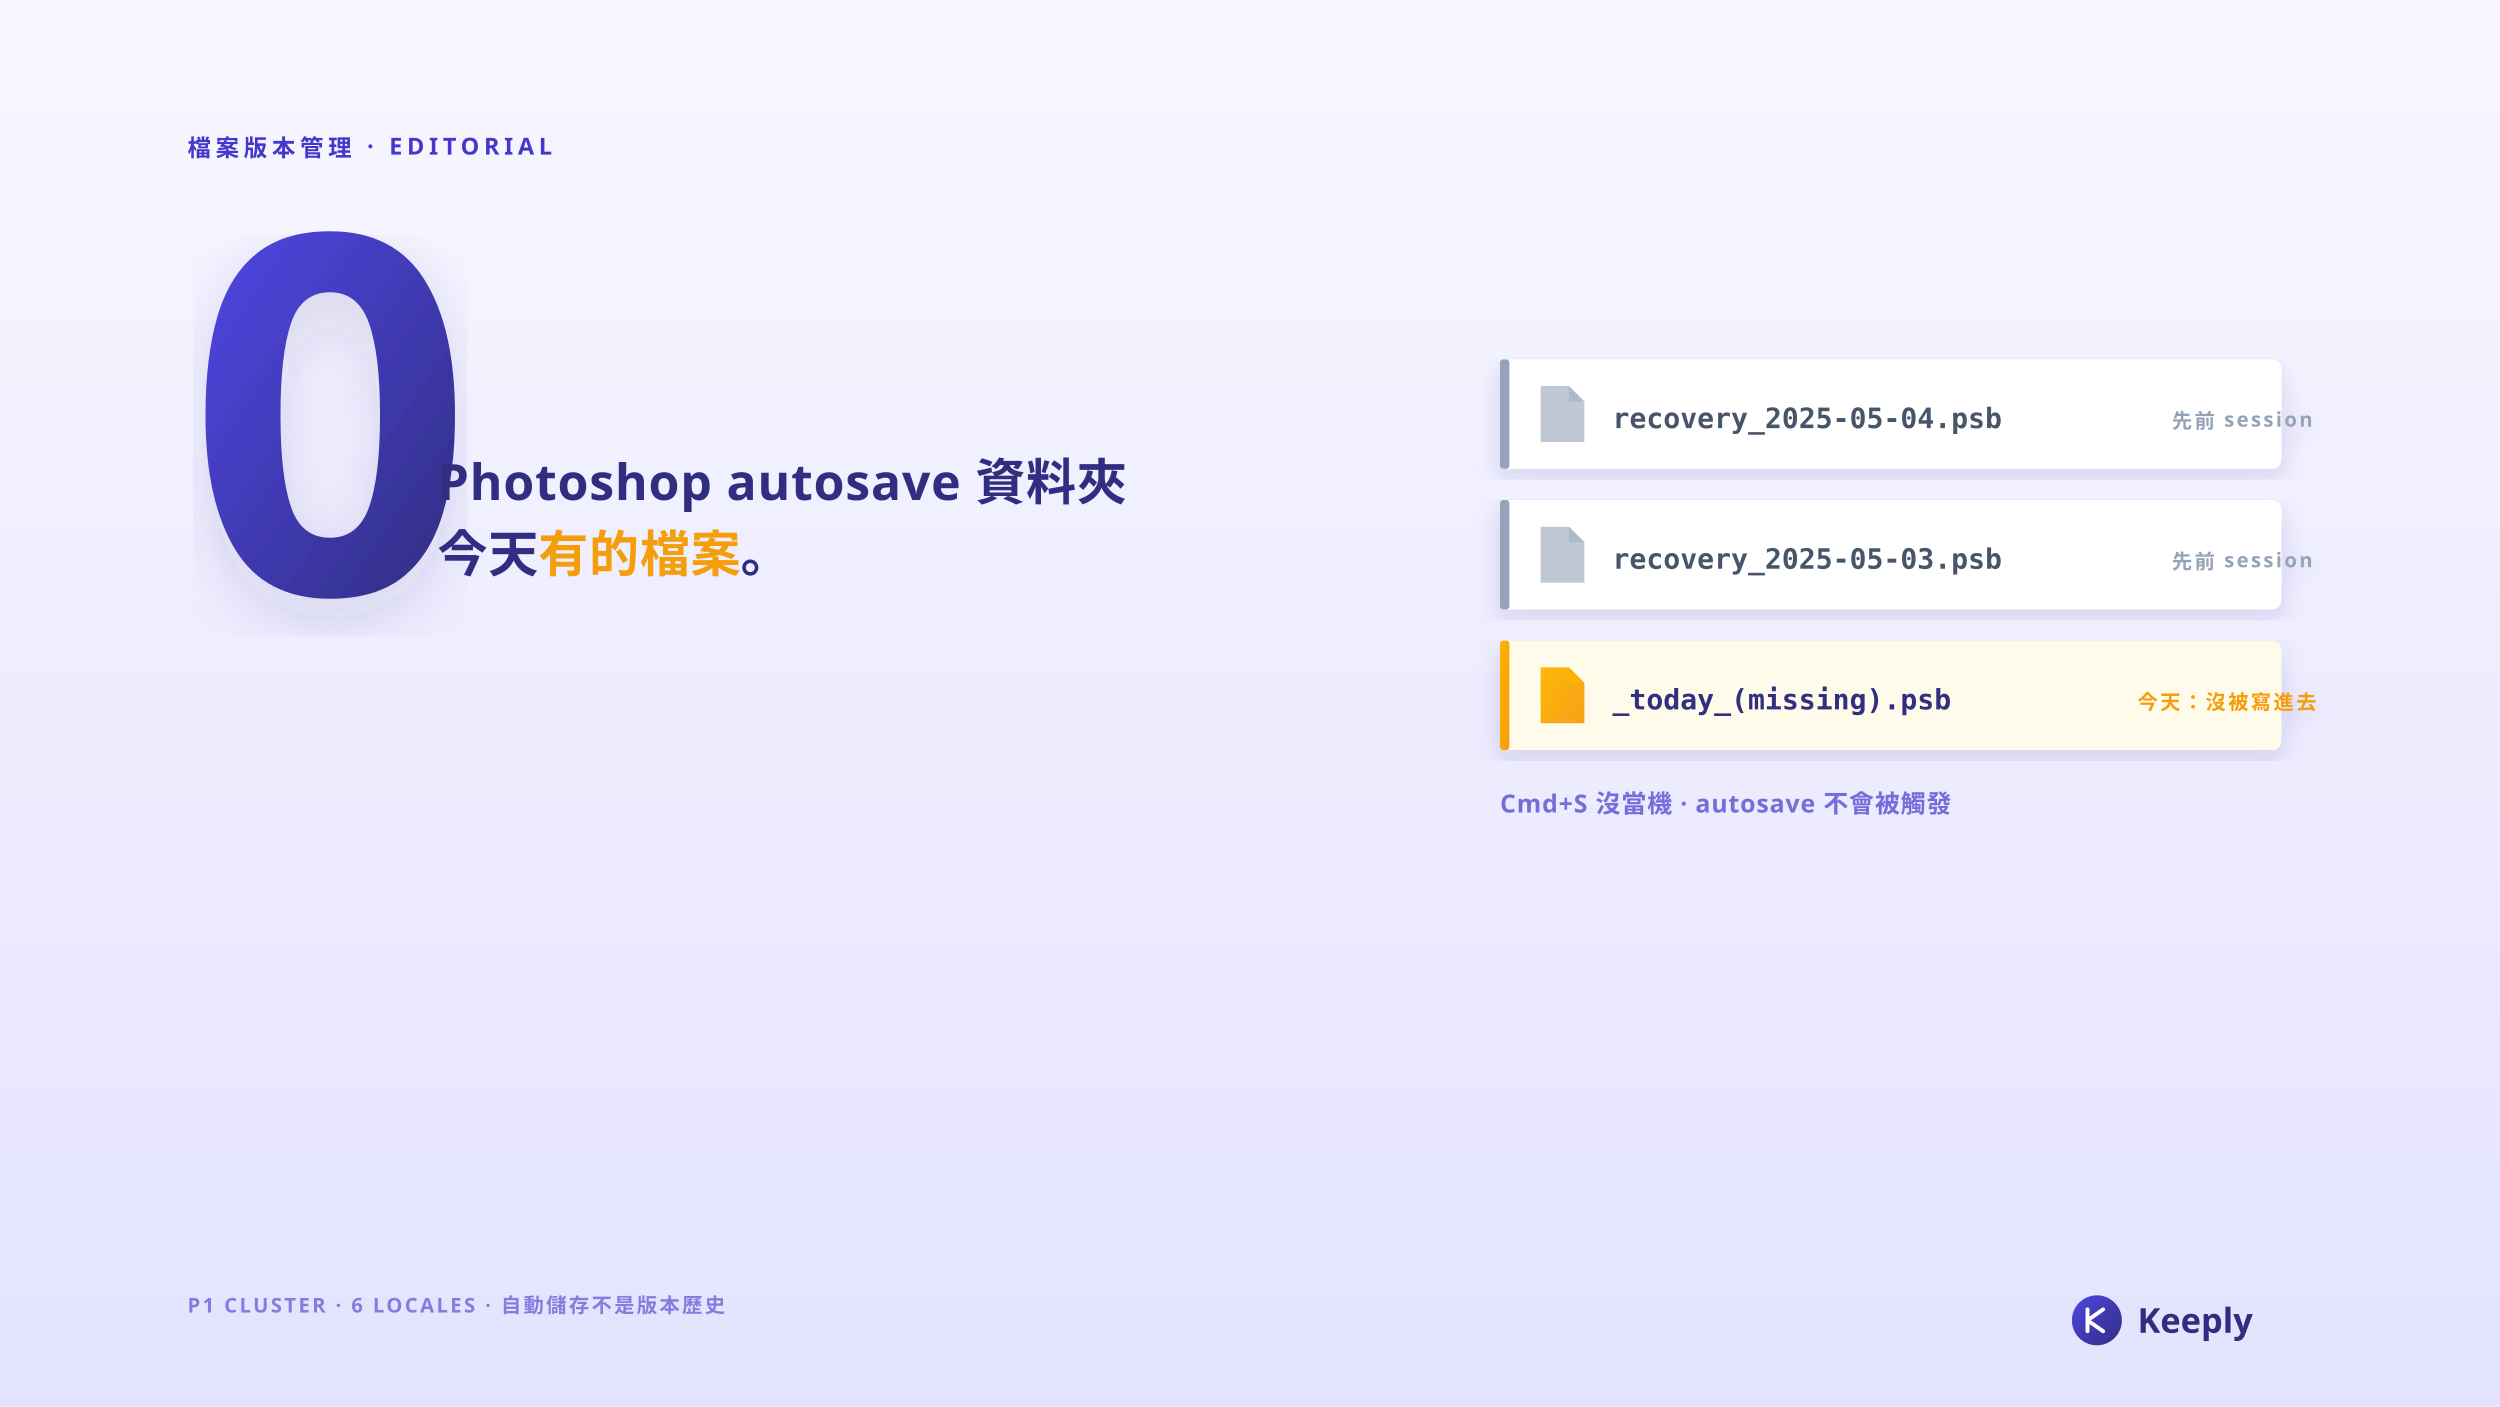
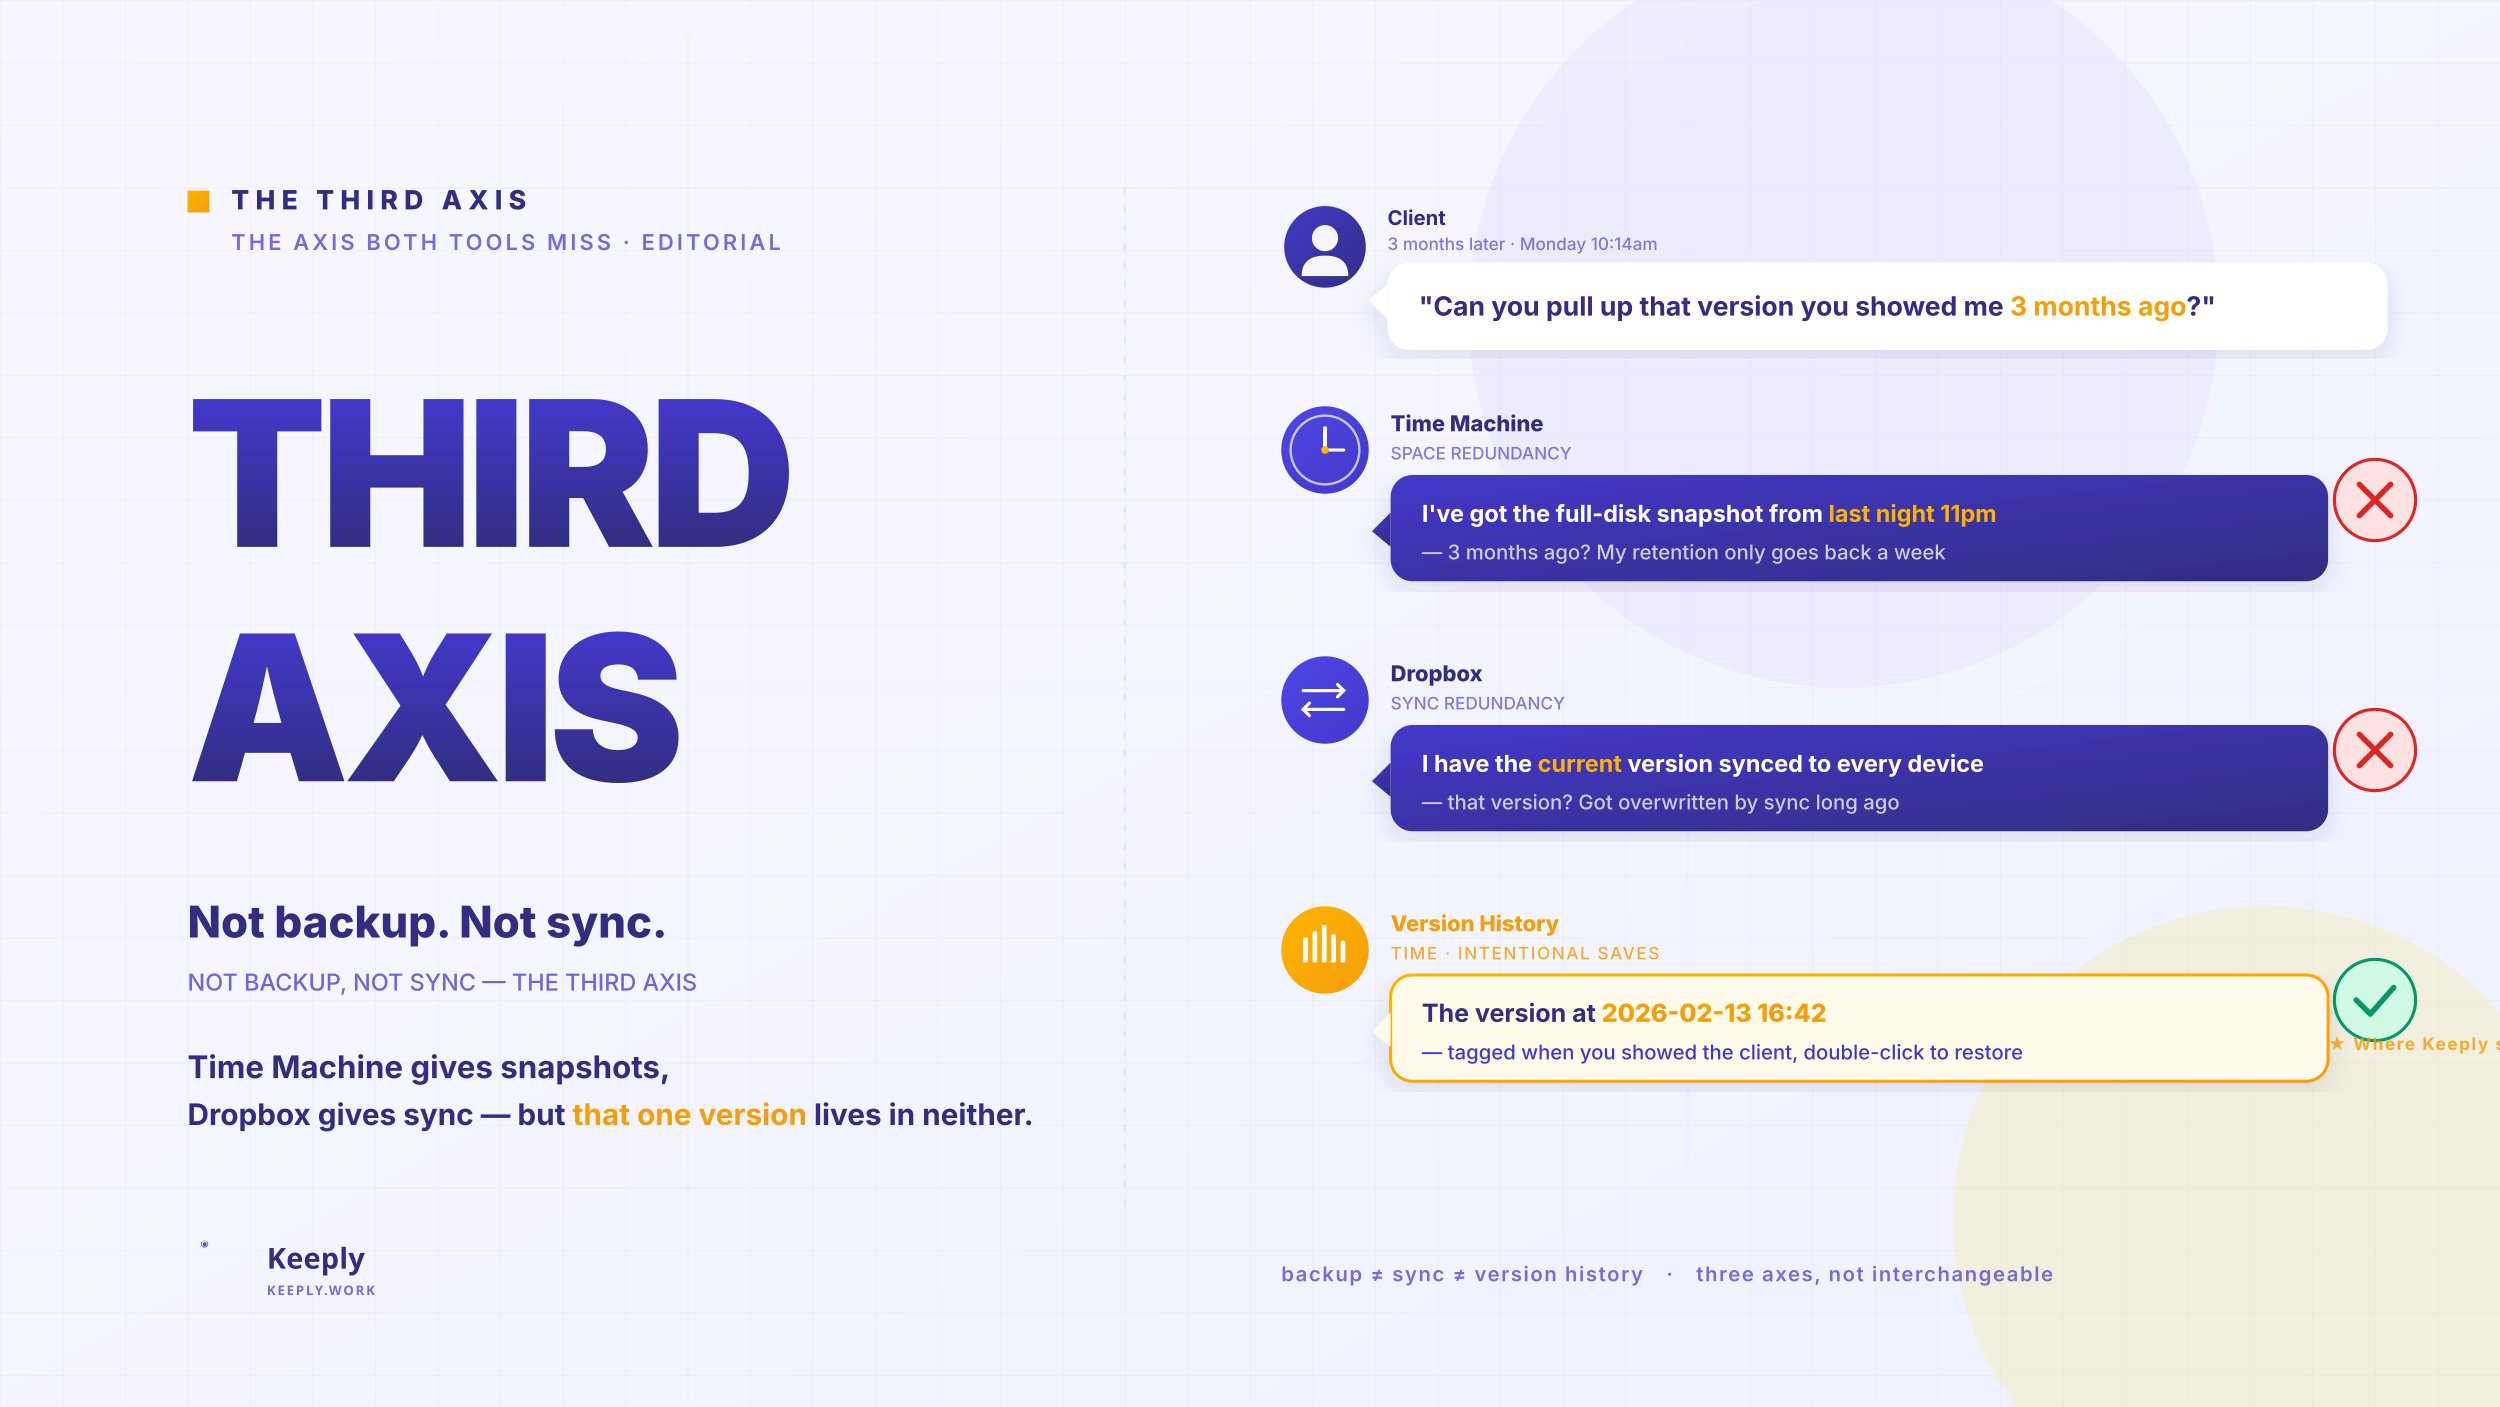
- <svg xmlns="http://www.w3.org/2000/svg" viewBox="0 0 1600 900" fill="none" font-family="'Noto Sans TC','PingFang TC','Microsoft JhengHei',system-ui,sans-serif">
+ <svg xmlns="http://www.w3.org/2000/svg" viewBox="0 0 1600 900" fill="none" font-family="'Inter','SF Pro Display',-apple-system,system-ui,sans-serif">
  <defs>
    <linearGradient id="grad-indigo" x1="0" y1="0" x2="1" y2="1">
      <stop offset="0" stop-color="#4F46E5" />
+       <stop offset="1" stop-color="#4338CA" />
+     </linearGradient>
+     <linearGradient id="grad-indigo-deep" x1="0" y1="0" x2="1" y2="1">
+       <stop offset="0" stop-color="#4338CA" />
      <stop offset="1" stop-color="#312E81" />
    </linearGradient>
    <linearGradient id="grad-amber" x1="0" y1="0" x2="1" y2="1">
      <stop offset="0" stop-color="#FFB300" />
      <stop offset="1" stop-color="#F59E0B" />
    </linearGradient>
-     <linearGradient id="grad-paper" x1="0" y1="0" x2="0" y2="1">
+     <linearGradient id="grad-paper" x1="0" y1="0" x2="1" y2="1">
      <stop offset="0" stop-color="#F8F7FF" />
-       <stop offset="1" stop-color="#E4E3FF" />
+       <stop offset="1" stop-color="#EEF2FF" />
    </linearGradient>
-     <symbol id="doc-icon-amber" viewBox="0 0 32 36">
-       <path d="M2 0 L20 0 L30 10 L30 36 L2 36 Z" fill="url(#grad-amber)" opacity="0.95" />
-       <path d="M20 0 L30 10 L20 10 Z" fill="#FFB300" opacity="0.7" />
-     </symbol>
-     <symbol id="doc-icon-gray" viewBox="0 0 32 36">
-       <path d="M2 0 L20 0 L30 10 L30 36 L2 36 Z" fill="#94A3B8" opacity="0.6" />
-       <path d="M20 0 L30 10 L20 10 Z" fill="#94A3B8" opacity="0.4" />
-     </symbol>
-     <symbol id="keeply-lockup" viewBox="0 0 200 50">
-       <circle cx="22" cy="25" r="16" fill="url(#grad-indigo)" />
-       <path d="M16 18 L16 32 M16 25 L26 18 M16 25 L26 32" stroke="white" stroke-width="2.5" fill="none" stroke-linecap="round" />
-       <text x="48" y="33" font-size="22" font-weight="800" fill="#312E81">Keeply</text>
-     </symbol>
+     <linearGradient id="grad-number" x1="0" y1="0" x2="0" y2="1">
+       <stop offset="0" stop-color="#4338CA" />
+       <stop offset="1" stop-color="#312E81" />
+     </linearGradient>
+     <pattern id="pat-grid" x="0" y="0" width="40" height="40" patternUnits="userSpaceOnUse">
+       <path d="M 40 0 L 0 0 0 40" fill="none" stroke="#4338CA" stroke-width="1" opacity="0.05" />
+     </pattern>
    <filter id="soft-shadow" x="-10%" y="-10%" width="120%" height="120%">
-       <feDropShadow dx="0" dy="6" stdDeviation="8" flood-color="#312E81" flood-opacity="0.15" />
-     </filter>
-     <filter id="hero-shadow" x="-5%" y="-5%" width="110%" height="115%">
-       <feDropShadow dx="0" dy="14" stdDeviation="20" flood-color="#312E81" flood-opacity="0.15" />
+       <feDropShadow dx="0" dy="6" stdDeviation="8" flood-color="#312E81" flood-opacity="0.12" />
    </filter>
  </defs>
+   <symbol id="keeply-mark" viewBox="0 0 512 512">
+     <path d="M396 129C429 159 448 200 448 255C448 363 360 451 252 451C145 451 58 368 56 263C55 206 75 158 111 123" stroke="url(#grad-indigo)" stroke-width="44" stroke-linecap="round" fill="none" />
+     <path d="M111 123C145 91 190 72 239 72C253 72 265 73 278 76" stroke="url(#grad-amber)" stroke-width="44" stroke-linecap="round" fill="none" />
+     <path d="M236 54L313 79L254 134L236 54Z" fill="url(#grad-amber)" />
+     <rect x="220" y="150" width="152" height="206" rx="32" fill="url(#grad-indigo-deep)" opacity="0.48" />
+     <rect x="192" y="167" width="152" height="206" rx="32" fill="url(#grad-indigo-deep)" opacity="0.72" />
+     <rect x="164" y="184" width="152" height="206" rx="32" fill="url(#grad-indigo)" />
+   </symbol>
+   <symbol id="keeply-lockup" viewBox="0 0 260 64">
+     <g transform="translate(0,4) scale(0.11)">
+       <use href="#keeply-mark" />
+     </g>
+     <text x="66" y="28" font-size="24" font-weight="800" fill="#312E81" font-family="system-ui,sans-serif" letter-spacing="0.2">Keeply</text>
+     <text x="66" y="50" font-size="11" font-weight="600" fill="#4338CA" opacity="0.72" font-family="system-ui,sans-serif" letter-spacing="1.5">KEEPLY.WORK</text>
+   </symbol>
+   <symbol id="avatar-client" viewBox="0 0 60 60">
+     <circle cx="30" cy="30" r="28" fill="url(#grad-indigo-deep)" />
+     <circle cx="30" cy="24" r="9" fill="#ffffff" opacity="0.95" />
+     <path d="M14 50 Q14 36 30 36 Q46 36 46 50 Z" fill="#ffffff" opacity="0.95" />
+   </symbol>
  <rect width="1600" height="900" fill="url(#grad-paper)" />
-   <g transform="translate(120, 100)">
-     <text x="0" y="0" font-size="15" font-weight="700" fill="#4338CA" letter-spacing="3">檔案版本管理 · EDITORIAL</text>
+   <rect width="1600" height="900" fill="url(#pat-grid)" />
+   <circle cx="1450" cy="780" r="200" fill="#FDE68A" opacity="0.28" />
+   <circle cx="1180" cy="200" r="240" fill="#DDD6FE" opacity="0.30" />
+   <line x1="720" y1="120" x2="720" y2="780" stroke="#C7D2FE" stroke-width="1" opacity="0.55" stroke-dasharray="4 8" />
+   <g transform="translate(120, 120)">
+     <rect x="0" y="2" width="14" height="14" fill="url(#grad-amber)" />
+     <text x="28" y="14" font-size="17" font-weight="800" fill="#312E81" letter-spacing="4">THE THIRD AXIS</text>
+     <text x="28" y="40" font-size="14" font-weight="600" fill="#4338CA" opacity="0.72" letter-spacing="2">THE AXIS BOTH TOOLS MISS · EDITORIAL</text>
  </g>
-   <g transform="translate(120, 380)" filter="url(#hero-shadow)">
-     <text x="0" y="0" font-size="320" font-weight="900" fill="url(#grad-indigo)" letter-spacing="-12">0</text>
+   <g transform="translate(120, 230)">
+     <text x="0" y="120" font-size="130" font-weight="900" fill="url(#grad-number)" letter-spacing="-4">THIRD</text>
+     <text x="0" y="270" font-size="130" font-weight="900" fill="url(#grad-number)" letter-spacing="-4">AXIS</text>
+     <path d="M0 300 L470 300" stroke="url(#grad-amber)" stroke-width="6" stroke-linecap="round" />
  </g>
-   <g transform="translate(280, 320)">
-     <text x="0" y="0" font-size="32" font-weight="800" fill="#312E81" letter-spacing="0.5">Photoshop autosave 資料夾</text>
-     <text x="0" y="46" font-size="32" font-weight="800" fill="#312E81" letter-spacing="0.5">今天<tspan fill="#F59E0B">有的檔案</tspan>。</text>
+   <g transform="translate(120, 600)">
+     <text x="0" y="0" font-size="28" font-weight="800" fill="#312E81">Not backup. Not sync.</text>
+     <text x="0" y="34" font-size="15" font-weight="500" fill="#4338CA" opacity="0.75">NOT BACKUP, NOT SYNC — THE THIRD AXIS</text>
  </g>
-   <g transform="translate(960, 230)">
-     <g transform="translate(0, 0)" filter="url(#soft-shadow)">
-       <rect width="500" height="70" fill="#FFFFFF" rx="6" />
-       <rect x="0" y="0" width="6" height="70" fill="#94A3B8" rx="2" />
-       <use href="#doc-icon-gray" x="24" y="17" width="32" height="36" />
-       <text x="72" y="44" font-size="18" font-weight="700" fill="#475569" font-family="'JetBrains Mono','Fira Code',ui-monospace,monospace">recovery_2025-05-04.psb</text>
-       <text x="430" y="44" font-size="13" font-weight="700" fill="#94A3B8" letter-spacing="1.5">先前 session</text>
-     </g>
-     <g transform="translate(0, 90)" filter="url(#soft-shadow)">
-       <rect width="500" height="70" fill="#FFFFFF" rx="6" />
-       <rect x="0" y="0" width="6" height="70" fill="#94A3B8" rx="2" />
-       <use href="#doc-icon-gray" x="24" y="17" width="32" height="36" />
-       <text x="72" y="44" font-size="18" font-weight="700" fill="#475569" font-family="'JetBrains Mono','Fira Code',ui-monospace,monospace">recovery_2025-05-03.psb</text>
-       <text x="430" y="44" font-size="13" font-weight="700" fill="#94A3B8" letter-spacing="1.5">先前 session</text>
-     </g>
-     <g transform="translate(0, 180)" filter="url(#soft-shadow)">
-       <rect width="500" height="70" fill="#FFFBEB" rx="6" />
-       <rect x="0" y="0" width="6" height="70" fill="url(#grad-amber)" rx="2" />
-       <use href="#doc-icon-amber" x="24" y="17" width="32" height="36" />
-       <text x="72" y="44" font-size="18" font-weight="700" fill="#312E81" font-family="'JetBrains Mono','Fira Code',ui-monospace,monospace">_today_(missing).psb</text>
-       <text x="408" y="44" font-size="13" font-weight="700" fill="#F59E0B" letter-spacing="1.5">今天：沒被寫進去</text>
-     </g>
-     <g transform="translate(0, 290)">
-       <text x="0" y="0" font-size="16" font-weight="600" fill="#4338CA" opacity="0.7" letter-spacing="0.5">Cmd+S 沒當機 · autosave 不會被觸發</text>
+   <g transform="translate(120, 690)">
+     <text x="0" y="0" font-size="20" font-weight="700" fill="#312E81">Time Machine gives snapshots,</text>
+     <text x="0" y="30" font-size="19" font-weight="700" fill="#312E81">Dropbox gives sync — but <tspan fill="#F59E0B">that one version</tspan> lives in neither.</text>
+   </g>
+   <use href="#keeply-lockup" x="120" y="790" width="200" height="50" />
+   <g transform="translate(820, 130)">
+     <use href="#avatar-client" x="0" y="0" width="56" height="56" />
+     <text x="68" y="14" font-size="13" font-weight="700" fill="#312E81">Client</text>
+     <text x="68" y="30" font-size="11" font-weight="500" fill="#4338CA" opacity="0.65">3 months later · Monday 10:14am</text>
+     <g transform="translate(68, 38)" filter="url(#soft-shadow)">
+       <rect x="0" y="0" width="640" height="56" rx="14" fill="#ffffff" />
+       <path d="M0 36 L-12 24 L0 14 Z" fill="#ffffff" />
+       <text x="20" y="34" font-size="17" font-weight="700" fill="#312E81">"Can you pull up that version you showed me <tspan fill="#F59E0B">3 months ago</tspan>?"</text>
    </g>
  </g>
-   <g transform="translate(1320, 820)">
-     <use href="#keeply-lockup" width="200" height="50" />
+   <g transform="translate(820, 260)">
+     <circle cx="28" cy="28" r="28" fill="url(#grad-indigo)" />
+     <circle cx="28" cy="28" r="22" fill="none" stroke="#ffffff" stroke-width="1.5" opacity="0.7" />
+     <line x1="28" y1="28" x2="28" y2="14" stroke="#ffffff" stroke-width="2.5" stroke-linecap="round" />
+     <line x1="28" y1="28" x2="40" y2="28" stroke="#ffffff" stroke-width="2" stroke-linecap="round" />
+     <circle cx="28" cy="28" r="2.5" fill="#FFB300" />
+     <text x="70" y="16" font-size="14" font-weight="800" fill="#312E81">Time Machine</text>
+     <text x="70" y="34" font-size="11" font-weight="500" fill="#4338CA" opacity="0.65">SPACE REDUNDANCY</text>
+     <g transform="translate(70, 44)" filter="url(#soft-shadow)">
+       <rect x="0" y="0" width="600" height="68" rx="14" fill="url(#grad-indigo-deep)" />
+       <path d="M0 24 L-12 36 L0 46 Z" fill="url(#grad-indigo-deep)" />
+       <text x="20" y="30" font-size="15" font-weight="700" fill="#ffffff">I've got the full-disk snapshot from <tspan fill="#FFB300">last night 11pm</tspan>
+       </text>
+       <text x="20" y="54" font-size="13" font-weight="500" fill="#ffffff" opacity="0.75">— 3 months ago? My retention only goes back a week</text>
+     </g>
+     <g transform="translate(700, 60)">
+       <circle cx="0" cy="0" r="26" fill="#FEE2E2" />
+       <circle cx="0" cy="0" r="26" fill="none" stroke="#DC2626" stroke-width="2" />
+       <path d="M-10 -10 L10 10 M10 -10 L-10 10" stroke="#DC2626" stroke-width="3.5" stroke-linecap="round" />
+     </g>
  </g>
-   <g transform="translate(120, 840)">
-     <text x="0" y="0" font-size="13" font-weight="600" fill="#4338CA" opacity="0.6" letter-spacing="1.5">P1 CLUSTER · 6 LOCALES · 自動儲存不是版本歷史</text>
+   <g transform="translate(820, 420)">
+     <circle cx="28" cy="28" r="28" fill="url(#grad-indigo)" />
+     <g stroke="#ffffff" stroke-width="2" fill="none" stroke-linecap="round">
+       <path d="M14 22 L40 22" />
+       <path d="M36 18 L40 22 L36 26" />
+       <path d="M40 34 L14 34" />
+       <path d="M18 30 L14 34 L18 38" />
+     </g>
+     <text x="70" y="16" font-size="14" font-weight="800" fill="#312E81">Dropbox</text>
+     <text x="70" y="34" font-size="11" font-weight="500" fill="#4338CA" opacity="0.65">SYNC REDUNDANCY</text>
+     <g transform="translate(70, 44)" filter="url(#soft-shadow)">
+       <rect x="0" y="0" width="600" height="68" rx="14" fill="url(#grad-indigo-deep)" />
+       <path d="M0 24 L-12 36 L0 46 Z" fill="url(#grad-indigo-deep)" />
+       <text x="20" y="30" font-size="15" font-weight="700" fill="#ffffff">I have the <tspan fill="#FFB300">current</tspan> version synced to every device</text>
+       <text x="20" y="54" font-size="13" font-weight="500" fill="#ffffff" opacity="0.75">— that version? Got overwritten by sync long ago</text>
+     </g>
+     <g transform="translate(700, 60)">
+       <circle cx="0" cy="0" r="26" fill="#FEE2E2" />
+       <circle cx="0" cy="0" r="26" fill="none" stroke="#DC2626" stroke-width="2" />
+       <path d="M-10 -10 L10 10 M10 -10 L-10 10" stroke="#DC2626" stroke-width="3.5" stroke-linecap="round" />
+     </g>
+   </g>
+   <g transform="translate(820, 580)">
+     <circle cx="28" cy="28" r="28" fill="url(#grad-amber)" />
+     <g fill="#ffffff">
+       <rect x="14" y="20" width="3" height="16" rx="1" />
+       <rect x="20" y="16" width="3" height="20" rx="1" />
+       <rect x="26" y="12" width="3" height="24" rx="1" />
+       <rect x="32" y="18" width="3" height="18" rx="1" />
+       <rect x="38" y="22" width="3" height="14" rx="1" />
+     </g>
+     <text x="70" y="16" font-size="14" font-weight="800" fill="#F59E0B">Version History</text>
+     <text x="70" y="34" font-size="11" font-weight="500" fill="#F59E0B" opacity="0.85" letter-spacing="1">TIME · INTENTIONAL SAVES</text>
+     <g transform="translate(70, 44)" filter="url(#soft-shadow)">
+       <rect x="0" y="0" width="600" height="68" rx="14" fill="#FFFBEB" stroke="url(#grad-amber)" stroke-width="2" />
+       <path d="M0 24 L-12 36 L0 46 Z" fill="#FFFBEB" />
+       <text x="20" y="30" font-size="16" font-weight="700" fill="#312E81">The version at <tspan fill="#F59E0B" font-weight="800">2026-02-13 16:42</tspan>
+       </text>
+       <text x="20" y="54" font-size="13" font-weight="500" fill="#4338CA">— tagged when you showed the client, double-click to restore</text>
+     </g>
+     <g transform="translate(700, 60)">
+       <circle cx="0" cy="0" r="26" fill="#D1FAE5" />
+       <circle cx="0" cy="0" r="26" fill="none" stroke="#059669" stroke-width="2" />
+       <path d="M-12 0 L-3 9 L12 -8" stroke="#059669" stroke-width="3.5" fill="none" stroke-linecap="round" stroke-linejoin="round" />
+     </g>
+     <g transform="translate(670, 92)">
+       <text x="0" y="0" font-size="11" font-weight="700" fill="#F59E0B" opacity="0.85" letter-spacing="1">★ Where Keeply sits</text>
+     </g>
+   </g>
+   <g transform="translate(820, 820)">
+     <text x="0" y="0" font-size="13" font-weight="600" fill="#4338CA" opacity="0.72" letter-spacing="1">backup ≠ sync ≠ version history　·　three axes, not interchangeable</text>
  </g>
</svg>
